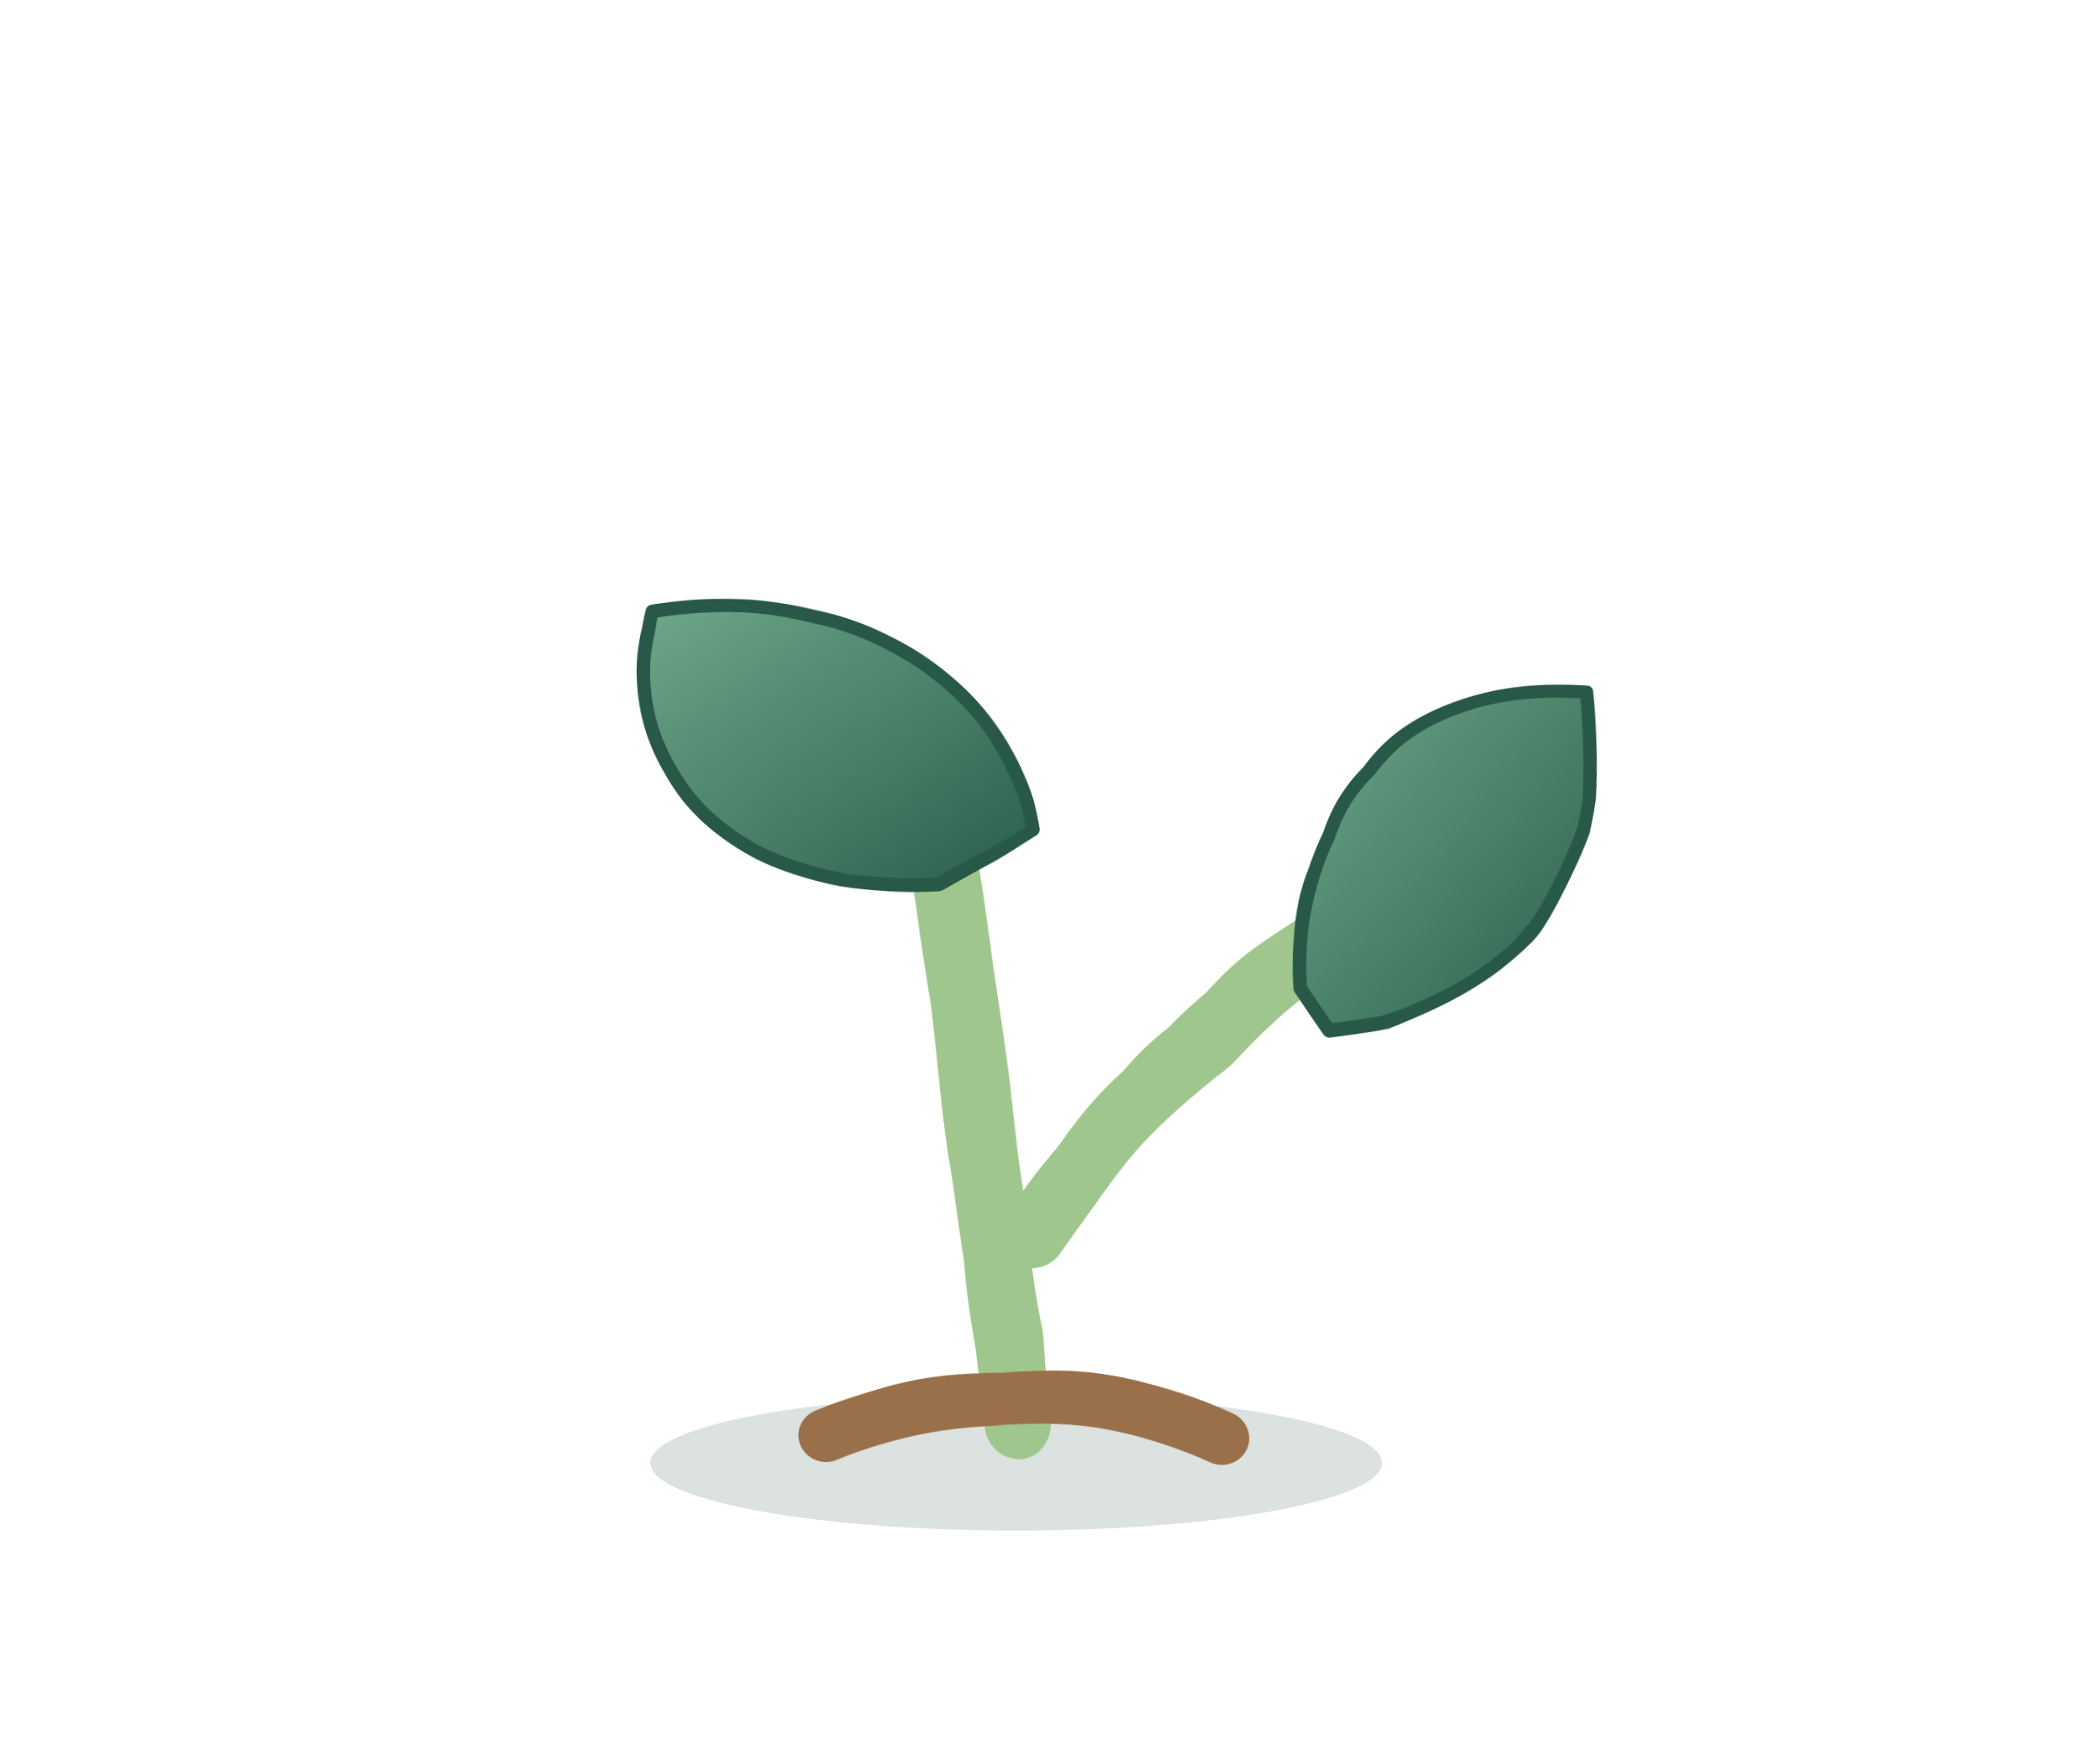
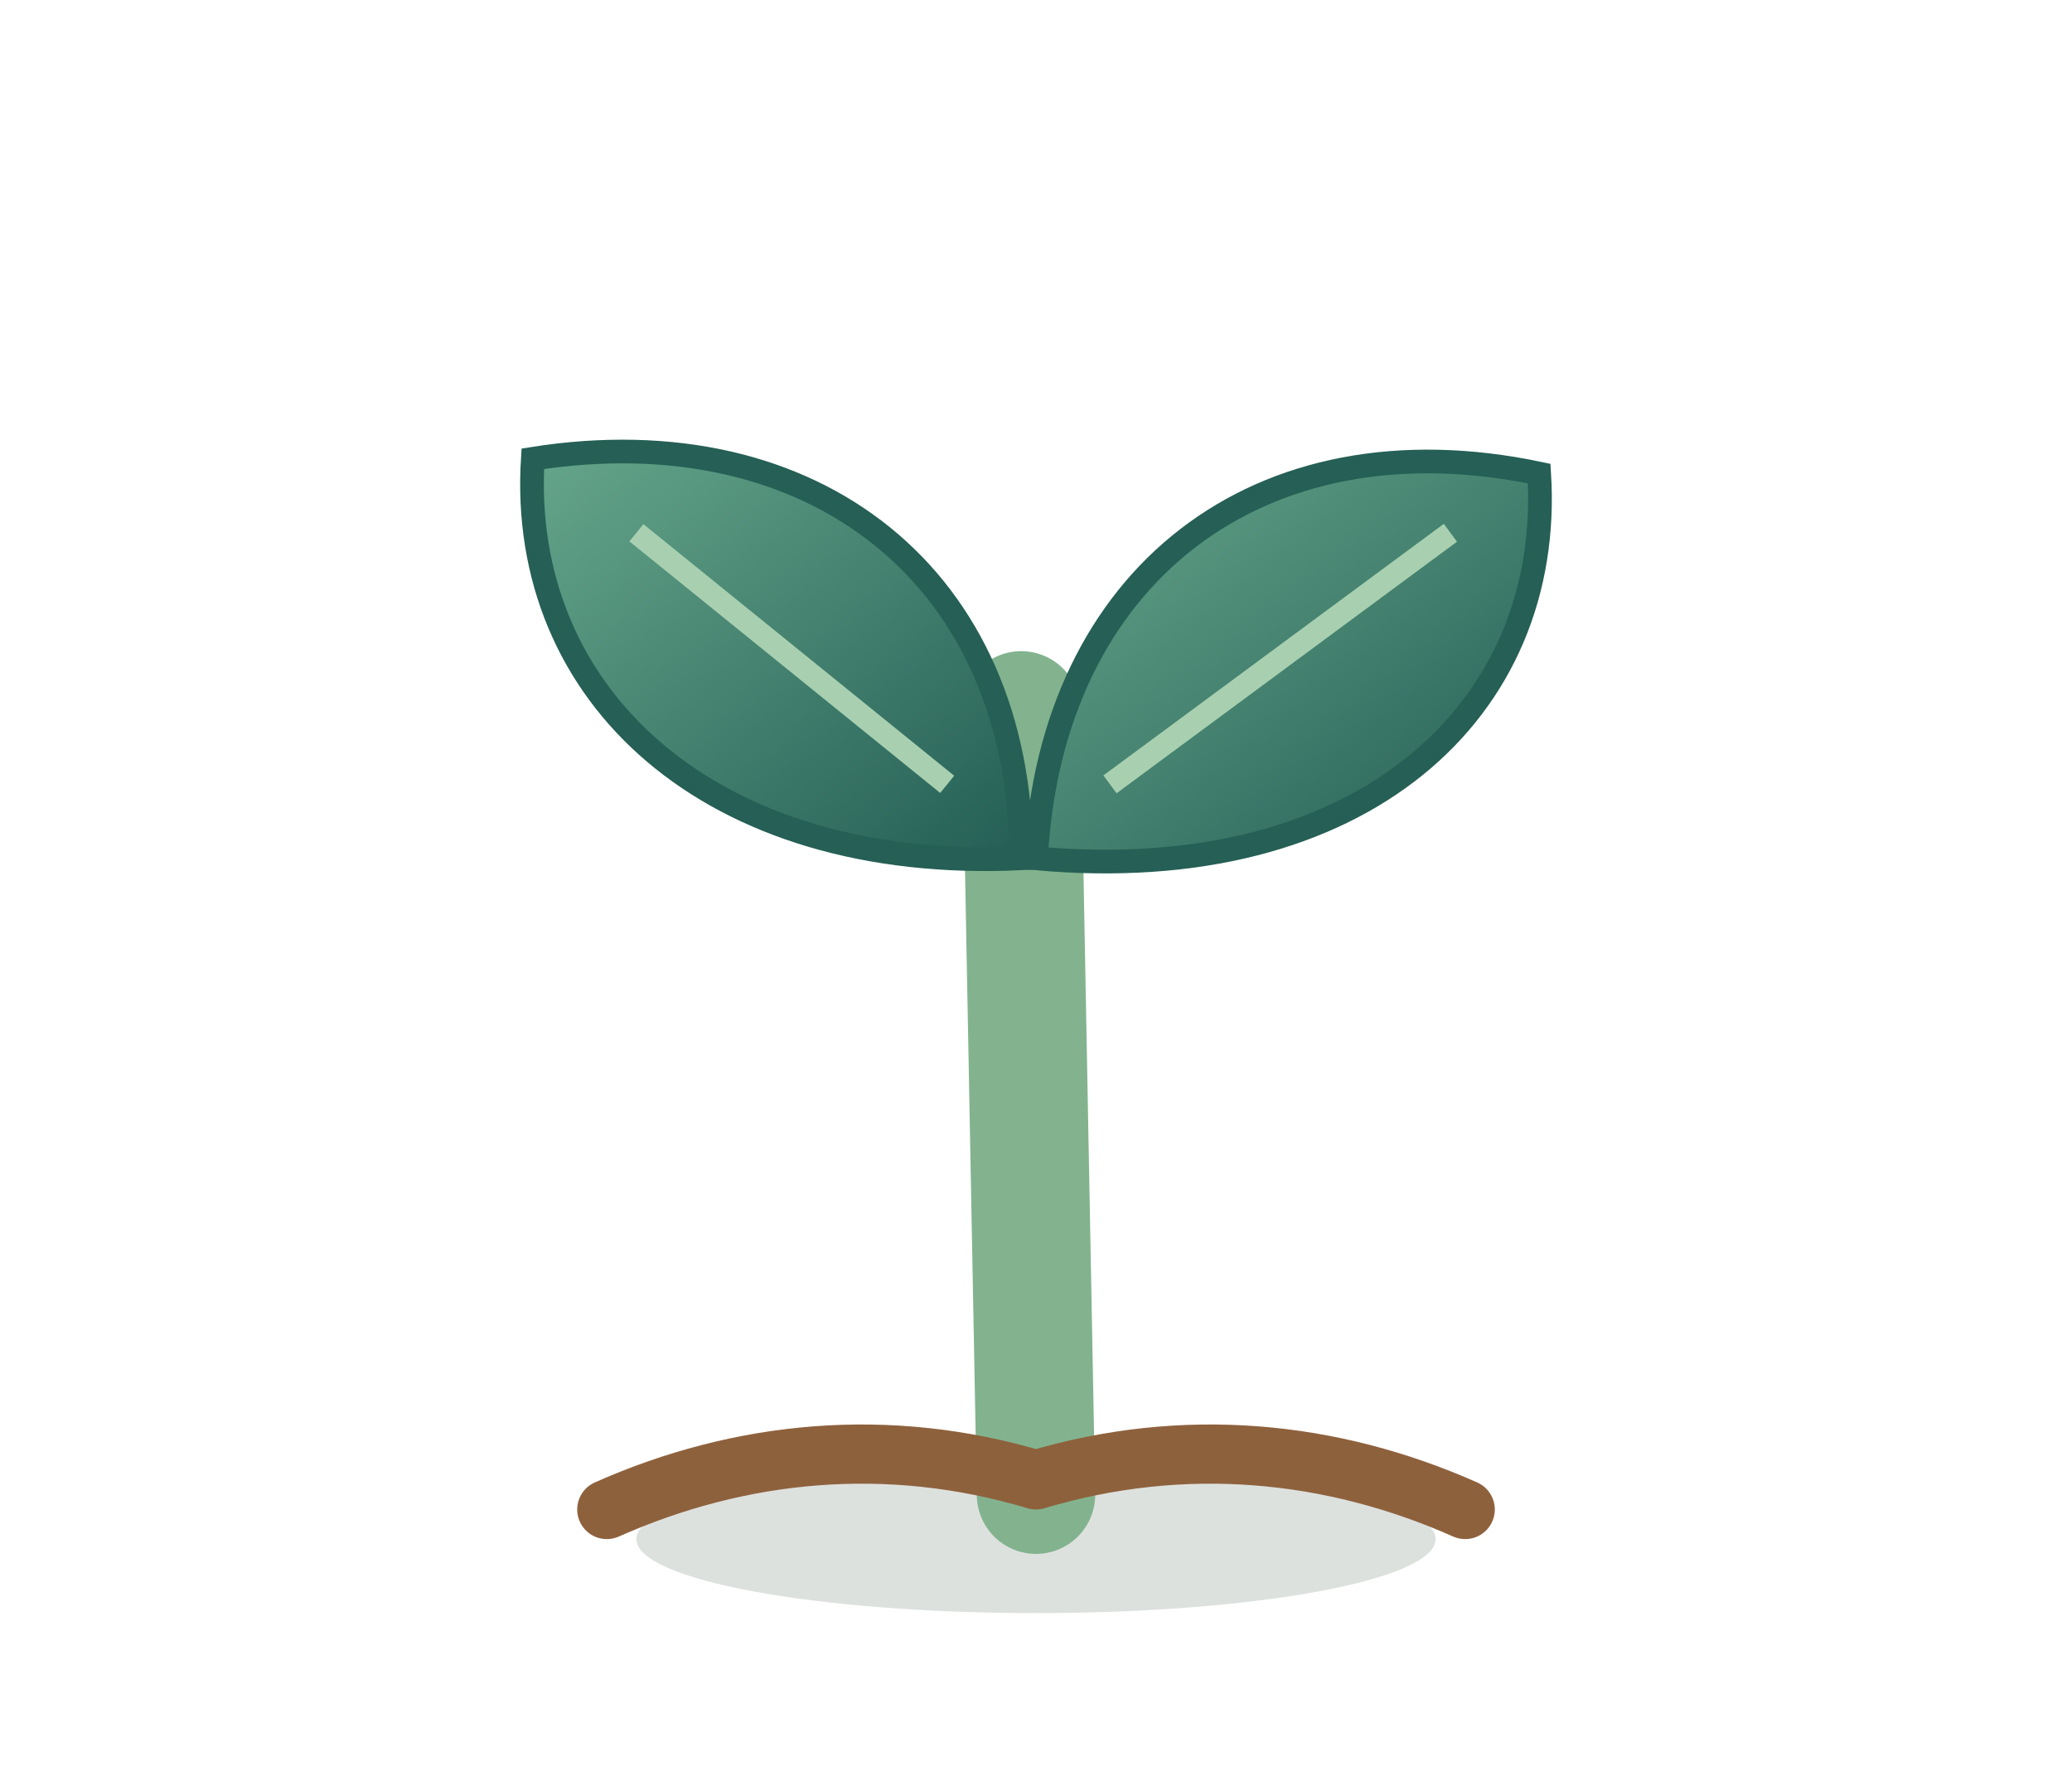
- <svg xmlns="http://www.w3.org/2000/svg" viewBox="-15 -20 155 130" role="img" aria-label="Kailan seedling illustration">
+ <svg xmlns="http://www.w3.org/2000/svg" viewBox="0 0 140 120" role="img" aria-label="Kailan seedling illustration">
  <defs>
-     <linearGradient id="leaf" x1="0" y1="0" x2="1" y2="1">
-       <stop stop-color="#6fa78a" />
-       <stop offset="1" stop-color="#265e4c" />
+     <linearGradient id="l" x1="0" y1="0" x2="1" y2="1">
+       <stop stop-color="#66a68b" />
+       <stop offset="1" stop-color="#245e55" />
    </linearGradient>
-     <filter id="paint">
-       <feTurbulence baseFrequency=".05" numOctaves="2" seed="12" result="n" />
-       <feDisplacementMap in="SourceGraphic" in2="n" scale=".7" />
-     </filter>
  </defs>
-   <ellipse cx="60" cy="88" rx="27" ry="5" fill="#173a2b" opacity=".15" />
-   <g filter="url(#paint)" stroke-linecap="round" stroke-linejoin="round">
-     <path d="M60 85C58 69 56 54 54 41M61 71c7-10 14-16 21-21" fill="none" stroke="#9fc68c" stroke-width="5" />
-     <path d="M54 45C39 46 30 37 33 25c15-2 26 5 28 16Z" fill="url(#leaf)" stroke="#285847" />
-     <path d="M81 53c-1-14 8-23 21-22 2 14-6 23-19 25Z" fill="url(#leaf)" stroke="#285847" />
-     <path d="M46 86c9-4 20-4 29 0" fill="none" stroke="#9a704a" stroke-width="4" />
+   <ellipse cx="70" cy="104" rx="27" ry="5" fill="#263f2c" opacity=".16" />
+   <path d="M70 101 69 48" fill="none" stroke="#82b38e" stroke-width="8" stroke-linecap="round" />
+   <g fill="url(#l)" stroke="#255f55" stroke-width="1.6">
+     <path d="M69 58C48 59 35 47 36 31c19-3 33 8 33 27Z" />
+     <path d="M70 58c1-19 15-30 34-26 1 16-12 28-34 26Z" />
  </g>
+   <path d="m43 36 21 17m34-17L75 53" fill="none" stroke="#a8d0b0" stroke-width="1.5" />
+   <path d="M70 100c-10-3-20-2-29 2m29-2c10-3 20-2 29 2" fill="none" stroke="#8e613d" stroke-width="4" stroke-linecap="round" />
</svg>
